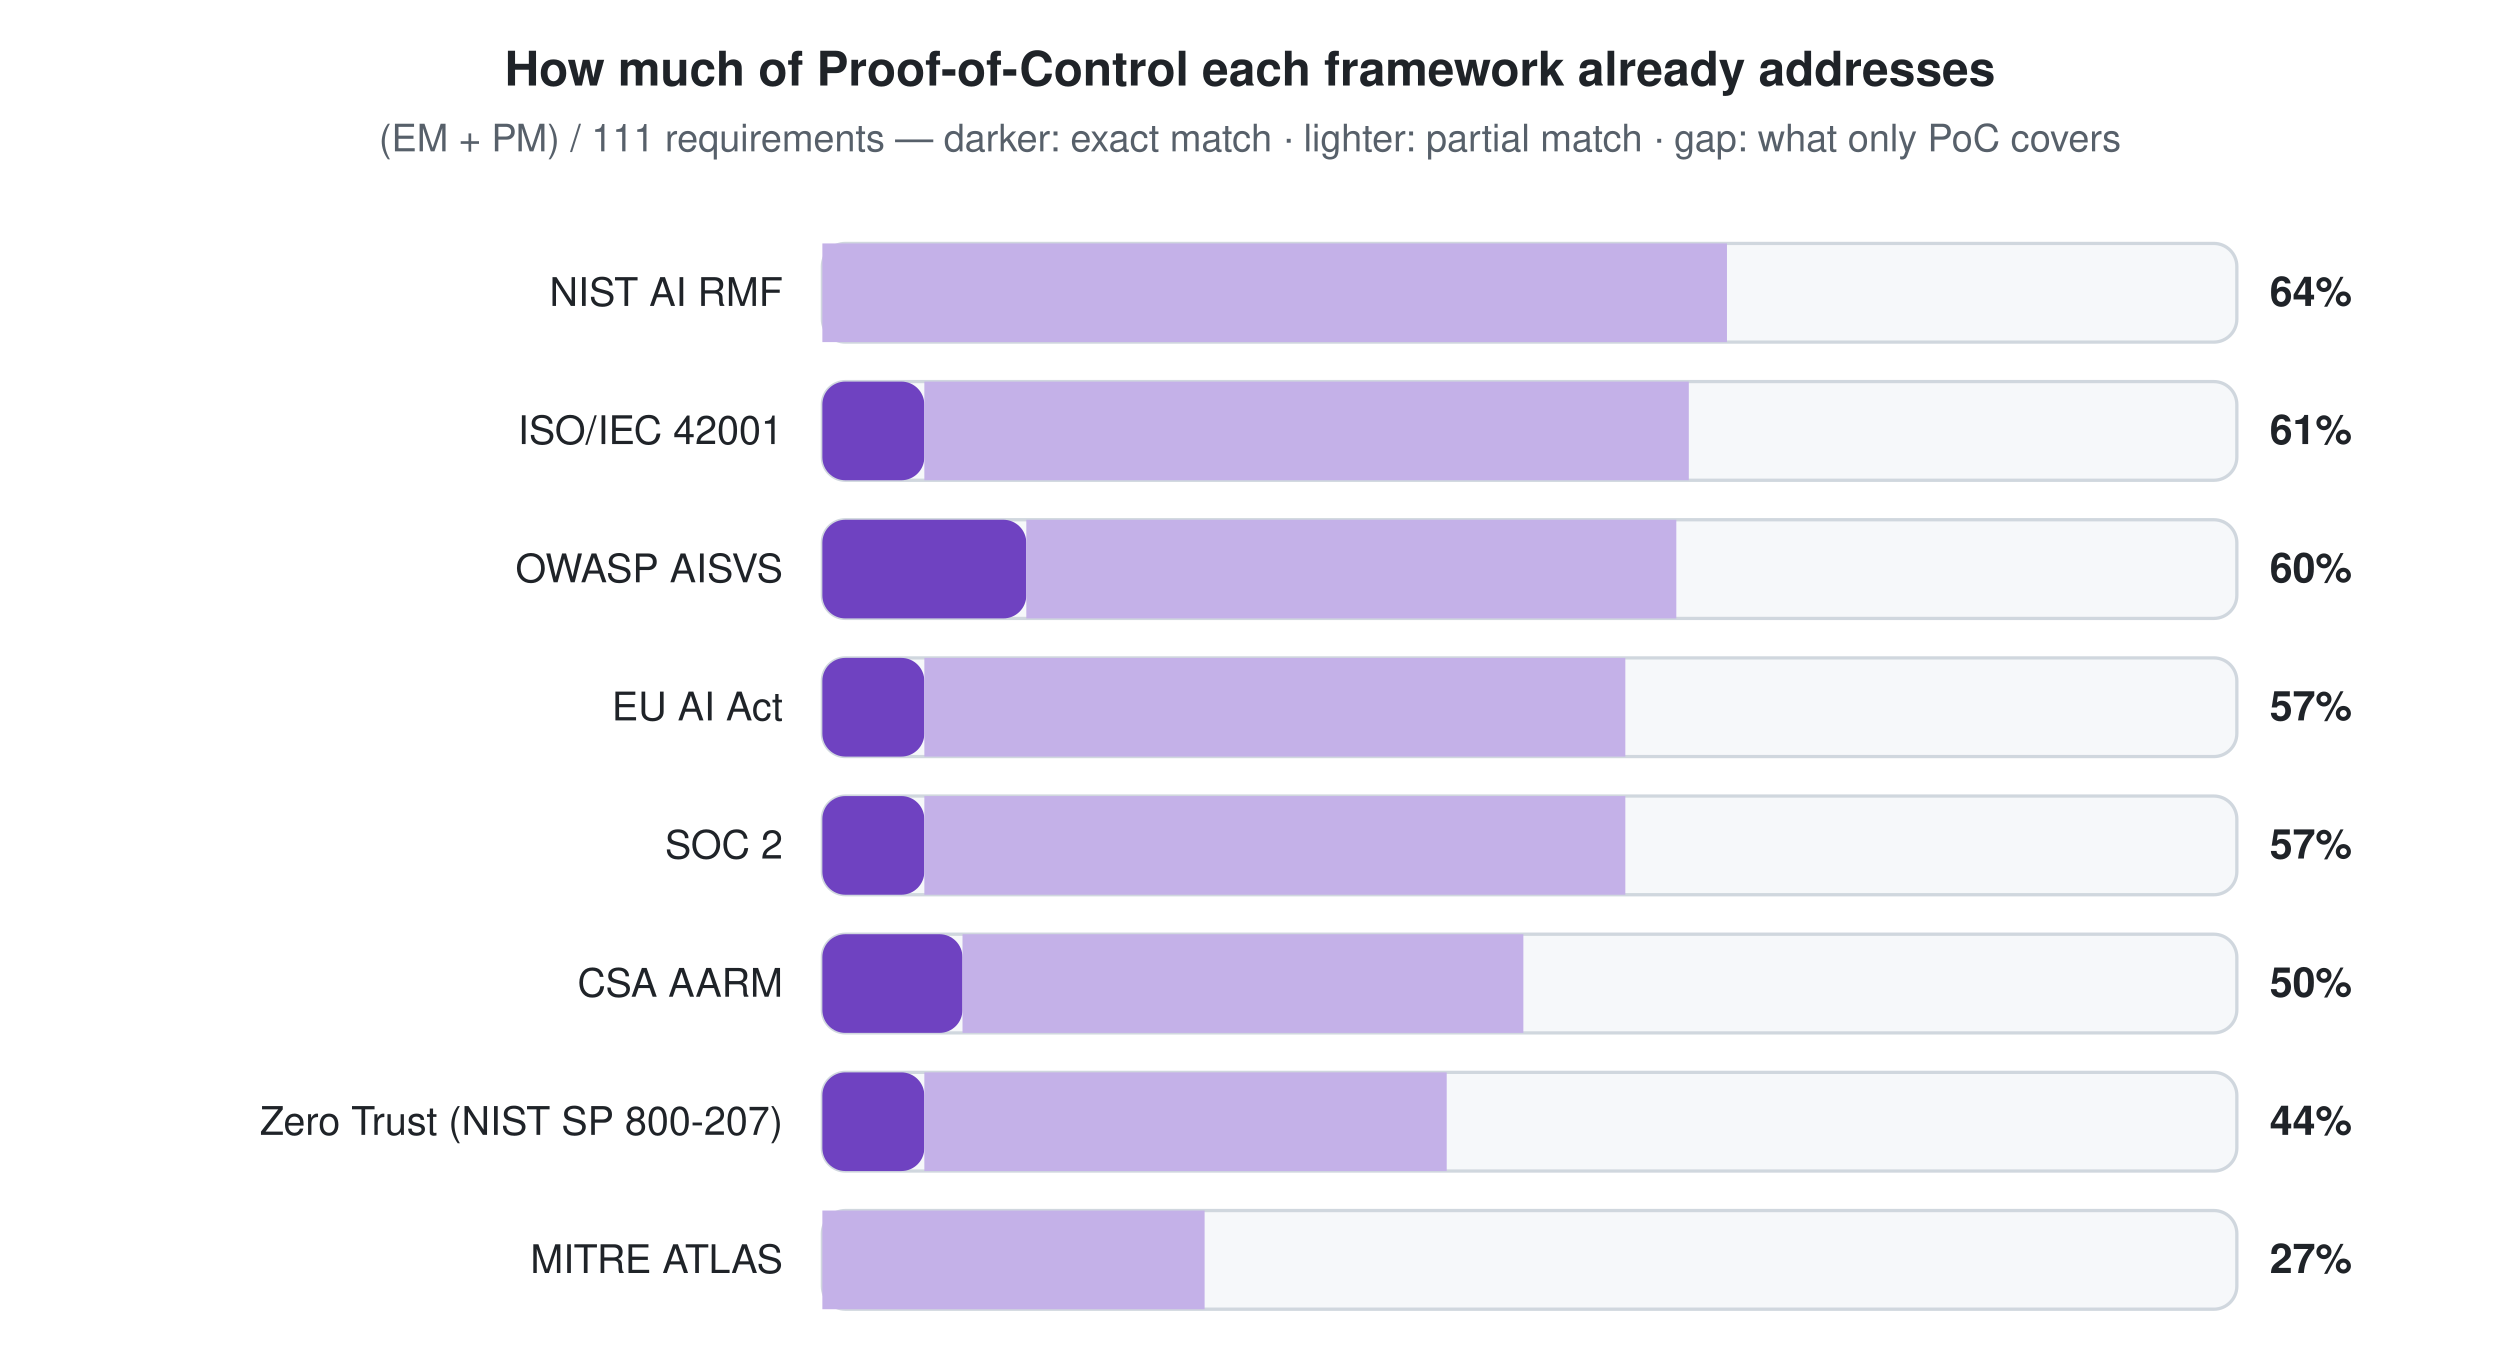
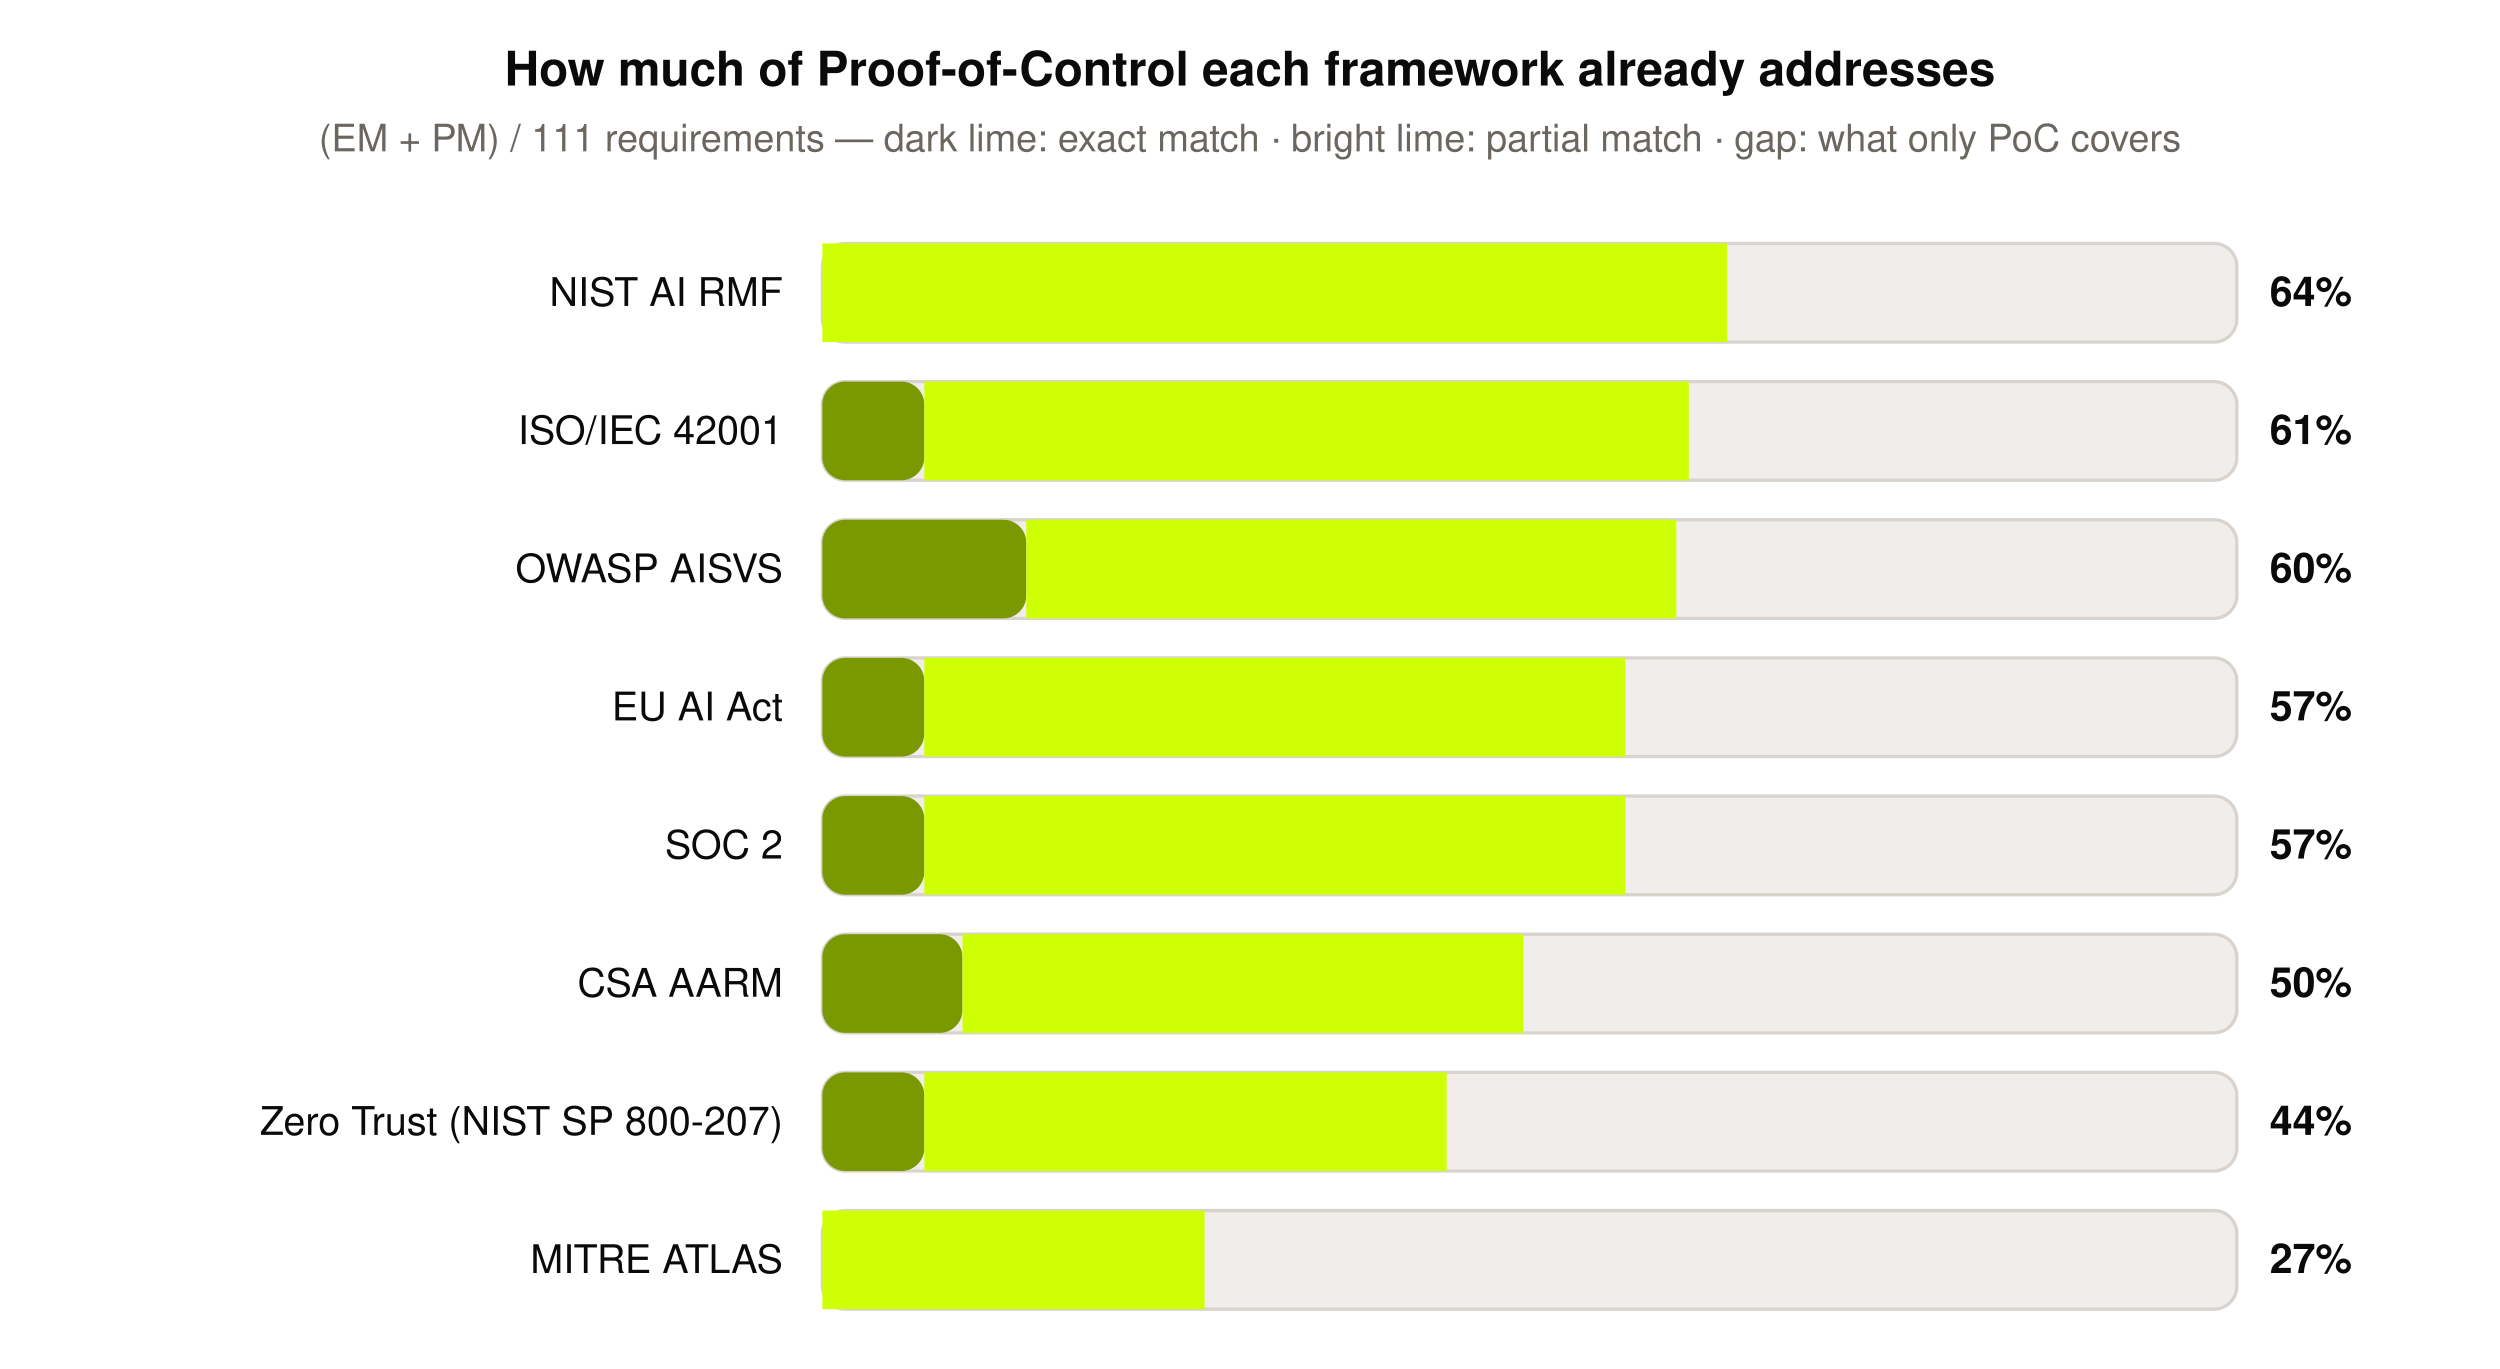
- <svg xmlns="http://www.w3.org/2000/svg" width="760" height="416" viewBox="0 0 760 416" font-family="-apple-system,'Segoe UI',Helvetica,Arial,sans-serif">
-   <text x="380.0" y="26" font-size="14.5" font-weight="600" fill="#1f2328" text-anchor="middle">How much of Proof-of-Control each framework already addresses</text>
-   <text x="380.0" y="46" font-size="11.5" fill="#57606a" text-anchor="middle">(EM + PM) / 111 requirements — darker: exact match · lighter: partial match · gap: what only PoC covers</text>
-   <text x="238" y="93.0" font-size="12" fill="#1f2328" text-anchor="end">NIST AI RMF</text>
-   <rect x="250" y="74" width="430" height="30" rx="7" fill="#f6f8fa" stroke="#d0d7de" />
-   <rect x="250.0" y="74" width="275.0" height="30" fill="#c4b1e8" />
-   <text x="690" y="93.0" font-size="12.5" font-weight="600" fill="#1f2328">64%</text>
-   <text x="238" y="135.0" font-size="12" fill="#1f2328" text-anchor="end">ISO/IEC 42001</text>
-   <rect x="250" y="116" width="430" height="30" rx="7" fill="#f6f8fa" stroke="#d0d7de" />
-   <rect x="250" y="116" width="31.0" height="30" rx="7" fill="#6f42c1" />
-   <rect x="281.0" y="116" width="232.4" height="30" fill="#c4b1e8" />
-   <text x="690" y="135.0" font-size="12.5" font-weight="600" fill="#1f2328">61%</text>
-   <text x="238" y="177.0" font-size="12" fill="#1f2328" text-anchor="end">OWASP AISVS</text>
-   <rect x="250" y="158" width="430" height="30" rx="7" fill="#f6f8fa" stroke="#d0d7de" />
-   <rect x="250" y="158" width="62.0" height="30" rx="7" fill="#6f42c1" />
-   <rect x="312.0" y="158" width="197.6" height="30" fill="#c4b1e8" />
-   <text x="690" y="177.0" font-size="12.5" font-weight="600" fill="#1f2328">60%</text>
-   <text x="238" y="219.0" font-size="12" fill="#1f2328" text-anchor="end">EU AI Act</text>
-   <rect x="250" y="200" width="430" height="30" rx="7" fill="#f6f8fa" stroke="#d0d7de" />
-   <rect x="250" y="200" width="31.0" height="30" rx="7" fill="#6f42c1" />
-   <rect x="281.0" y="200" width="213.1" height="30" fill="#c4b1e8" />
-   <text x="690" y="219.0" font-size="12.5" font-weight="600" fill="#1f2328">57%</text>
-   <text x="238" y="261.0" font-size="12" fill="#1f2328" text-anchor="end">SOC 2</text>
-   <rect x="250" y="242" width="430" height="30" rx="7" fill="#f6f8fa" stroke="#d0d7de" />
-   <rect x="250" y="242" width="31.0" height="30" rx="7" fill="#6f42c1" />
-   <rect x="281.0" y="242" width="213.1" height="30" fill="#c4b1e8" />
-   <text x="690" y="261.0" font-size="12.5" font-weight="600" fill="#1f2328">57%</text>
-   <text x="238" y="303.0" font-size="12" fill="#1f2328" text-anchor="end">CSA AARM</text>
-   <rect x="250" y="284" width="430" height="30" rx="7" fill="#f6f8fa" stroke="#d0d7de" />
-   <rect x="250" y="284" width="42.6" height="30" rx="7" fill="#6f42c1" />
-   <rect x="292.6" y="284" width="170.5" height="30" fill="#c4b1e8" />
-   <text x="690" y="303.0" font-size="12.5" font-weight="600" fill="#1f2328">50%</text>
-   <text x="238" y="345.0" font-size="12" fill="#1f2328" text-anchor="end">Zero Trust (NIST SP 800-207)</text>
-   <rect x="250" y="326" width="430" height="30" rx="7" fill="#f6f8fa" stroke="#d0d7de" />
-   <rect x="250" y="326" width="31.0" height="30" rx="7" fill="#6f42c1" />
-   <rect x="281.0" y="326" width="158.8" height="30" fill="#c4b1e8" />
-   <text x="690" y="345.0" font-size="12.5" font-weight="600" fill="#1f2328">44%</text>
-   <text x="238" y="387.0" font-size="12" fill="#1f2328" text-anchor="end">MITRE ATLAS</text>
-   <rect x="250" y="368" width="430" height="30" rx="7" fill="#f6f8fa" stroke="#d0d7de" />
-   <rect x="250.0" y="368" width="116.2" height="30" fill="#c4b1e8" />
-   <text x="690" y="387.0" font-size="12.5" font-weight="600" fill="#1f2328">27%</text>
+ <svg xmlns="http://www.w3.org/2000/svg" width="760" height="416" viewBox="0 0 760 416" font-family="Montserrat,'Source Sans 3',-apple-system,'Segoe UI',Helvetica,Arial,sans-serif">
+   <text x="380.0" y="26" font-size="14.5" font-weight="600" fill="#0a0a0a" text-anchor="middle">How much of Proof-of-Control each framework already addresses</text>
+   <text x="380.0" y="46" font-size="11.5" fill="#6b665f" text-anchor="middle">(EM + PM) / 111 requirements — dark lime: exact match · bright lime: partial match · gap: what only PoC covers</text>
+   <text x="238" y="93.0" font-size="12" fill="#0a0a0a" text-anchor="end">NIST AI RMF</text>
+   <rect x="250" y="74" width="430" height="30" rx="7" fill="#f0edea" stroke="#d8d3cc" />
+   <rect x="250.0" y="74" width="275.0" height="30" fill="#cfff04" />
+   <text x="690" y="93.0" font-size="12.5" font-weight="600" fill="#0a0a0a">64%</text>
+   <text x="238" y="135.0" font-size="12" fill="#0a0a0a" text-anchor="end">ISO/IEC 42001</text>
+   <rect x="250" y="116" width="430" height="30" rx="7" fill="#f0edea" stroke="#d8d3cc" />
+   <rect x="250" y="116" width="31.0" height="30" rx="7" fill="#7a9900" />
+   <rect x="281.0" y="116" width="232.4" height="30" fill="#cfff04" />
+   <text x="690" y="135.0" font-size="12.5" font-weight="600" fill="#0a0a0a">61%</text>
+   <text x="238" y="177.0" font-size="12" fill="#0a0a0a" text-anchor="end">OWASP AISVS</text>
+   <rect x="250" y="158" width="430" height="30" rx="7" fill="#f0edea" stroke="#d8d3cc" />
+   <rect x="250" y="158" width="62.0" height="30" rx="7" fill="#7a9900" />
+   <rect x="312.0" y="158" width="197.6" height="30" fill="#cfff04" />
+   <text x="690" y="177.0" font-size="12.5" font-weight="600" fill="#0a0a0a">60%</text>
+   <text x="238" y="219.0" font-size="12" fill="#0a0a0a" text-anchor="end">EU AI Act</text>
+   <rect x="250" y="200" width="430" height="30" rx="7" fill="#f0edea" stroke="#d8d3cc" />
+   <rect x="250" y="200" width="31.0" height="30" rx="7" fill="#7a9900" />
+   <rect x="281.0" y="200" width="213.1" height="30" fill="#cfff04" />
+   <text x="690" y="219.0" font-size="12.5" font-weight="600" fill="#0a0a0a">57%</text>
+   <text x="238" y="261.0" font-size="12" fill="#0a0a0a" text-anchor="end">SOC 2</text>
+   <rect x="250" y="242" width="430" height="30" rx="7" fill="#f0edea" stroke="#d8d3cc" />
+   <rect x="250" y="242" width="31.0" height="30" rx="7" fill="#7a9900" />
+   <rect x="281.0" y="242" width="213.1" height="30" fill="#cfff04" />
+   <text x="690" y="261.0" font-size="12.5" font-weight="600" fill="#0a0a0a">57%</text>
+   <text x="238" y="303.0" font-size="12" fill="#0a0a0a" text-anchor="end">CSA AARM</text>
+   <rect x="250" y="284" width="430" height="30" rx="7" fill="#f0edea" stroke="#d8d3cc" />
+   <rect x="250" y="284" width="42.6" height="30" rx="7" fill="#7a9900" />
+   <rect x="292.6" y="284" width="170.5" height="30" fill="#cfff04" />
+   <text x="690" y="303.0" font-size="12.5" font-weight="600" fill="#0a0a0a">50%</text>
+   <text x="238" y="345.0" font-size="12" fill="#0a0a0a" text-anchor="end">Zero Trust (NIST SP 800-207)</text>
+   <rect x="250" y="326" width="430" height="30" rx="7" fill="#f0edea" stroke="#d8d3cc" />
+   <rect x="250" y="326" width="31.0" height="30" rx="7" fill="#7a9900" />
+   <rect x="281.0" y="326" width="158.8" height="30" fill="#cfff04" />
+   <text x="690" y="345.0" font-size="12.5" font-weight="600" fill="#0a0a0a">44%</text>
+   <text x="238" y="387.0" font-size="12" fill="#0a0a0a" text-anchor="end">MITRE ATLAS</text>
+   <rect x="250" y="368" width="430" height="30" rx="7" fill="#f0edea" stroke="#d8d3cc" />
+   <rect x="250.0" y="368" width="116.2" height="30" fill="#cfff04" />
+   <text x="690" y="387.0" font-size="12.5" font-weight="600" fill="#0a0a0a">27%</text>
</svg>
